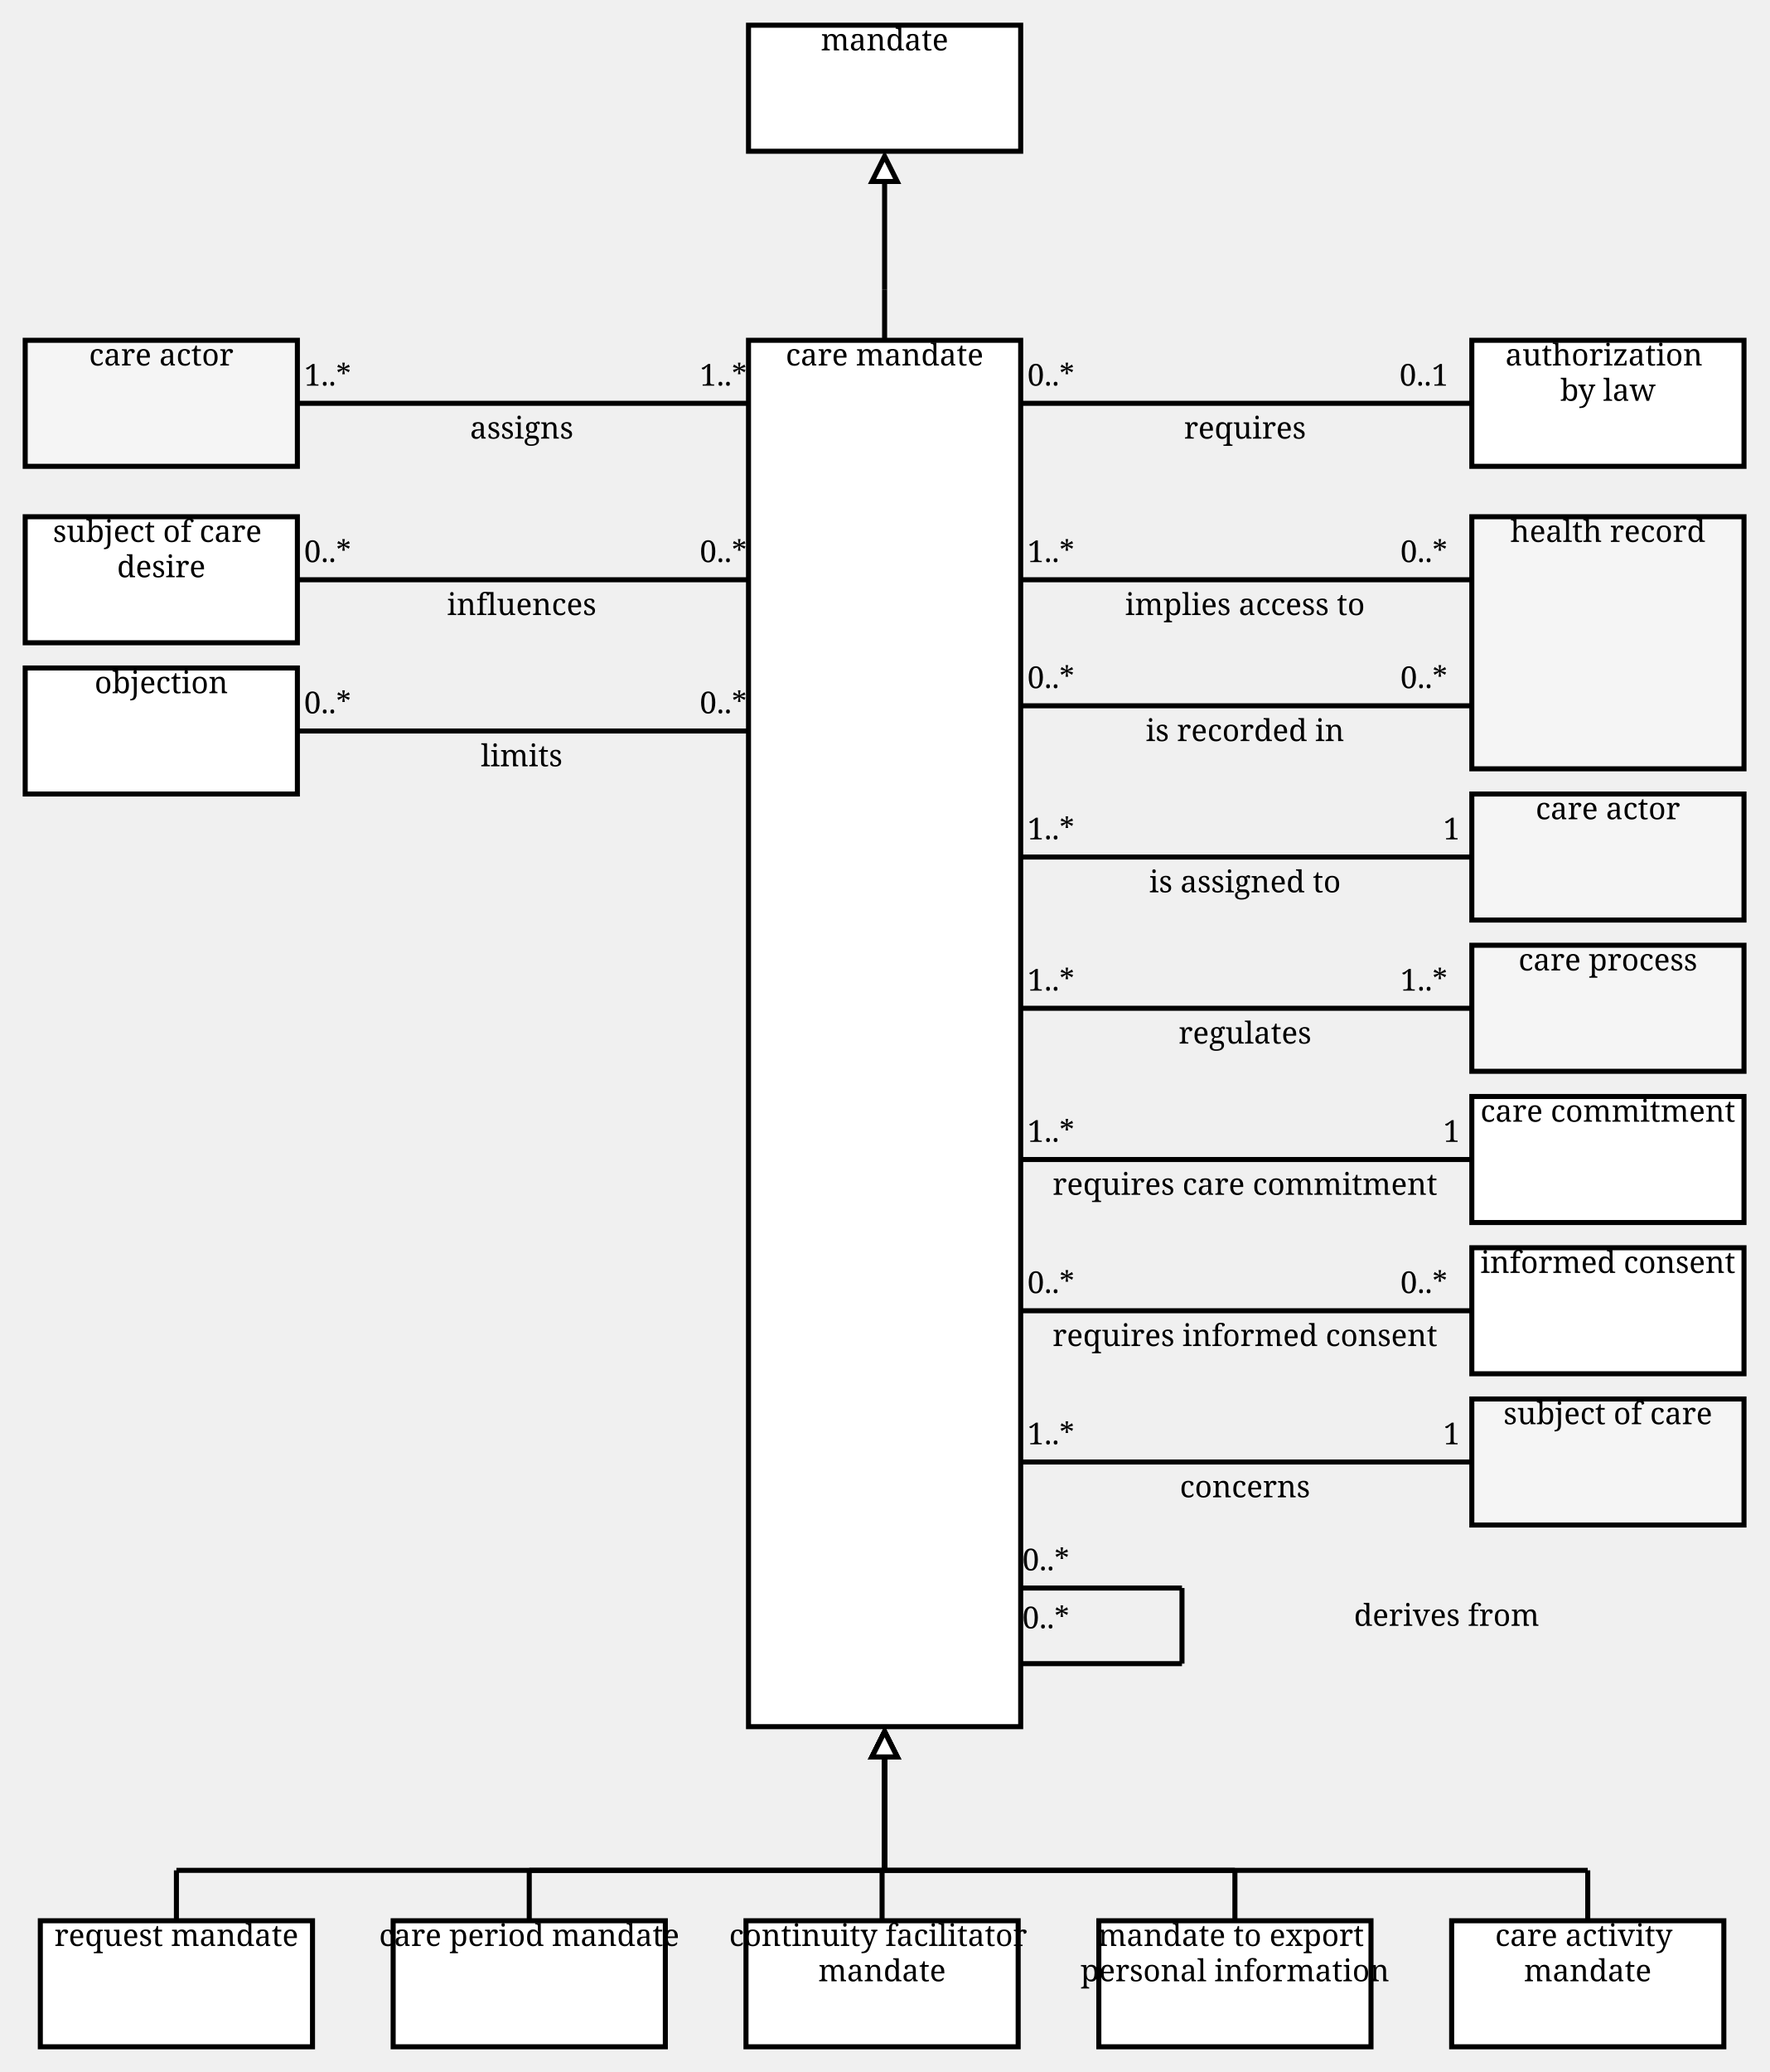
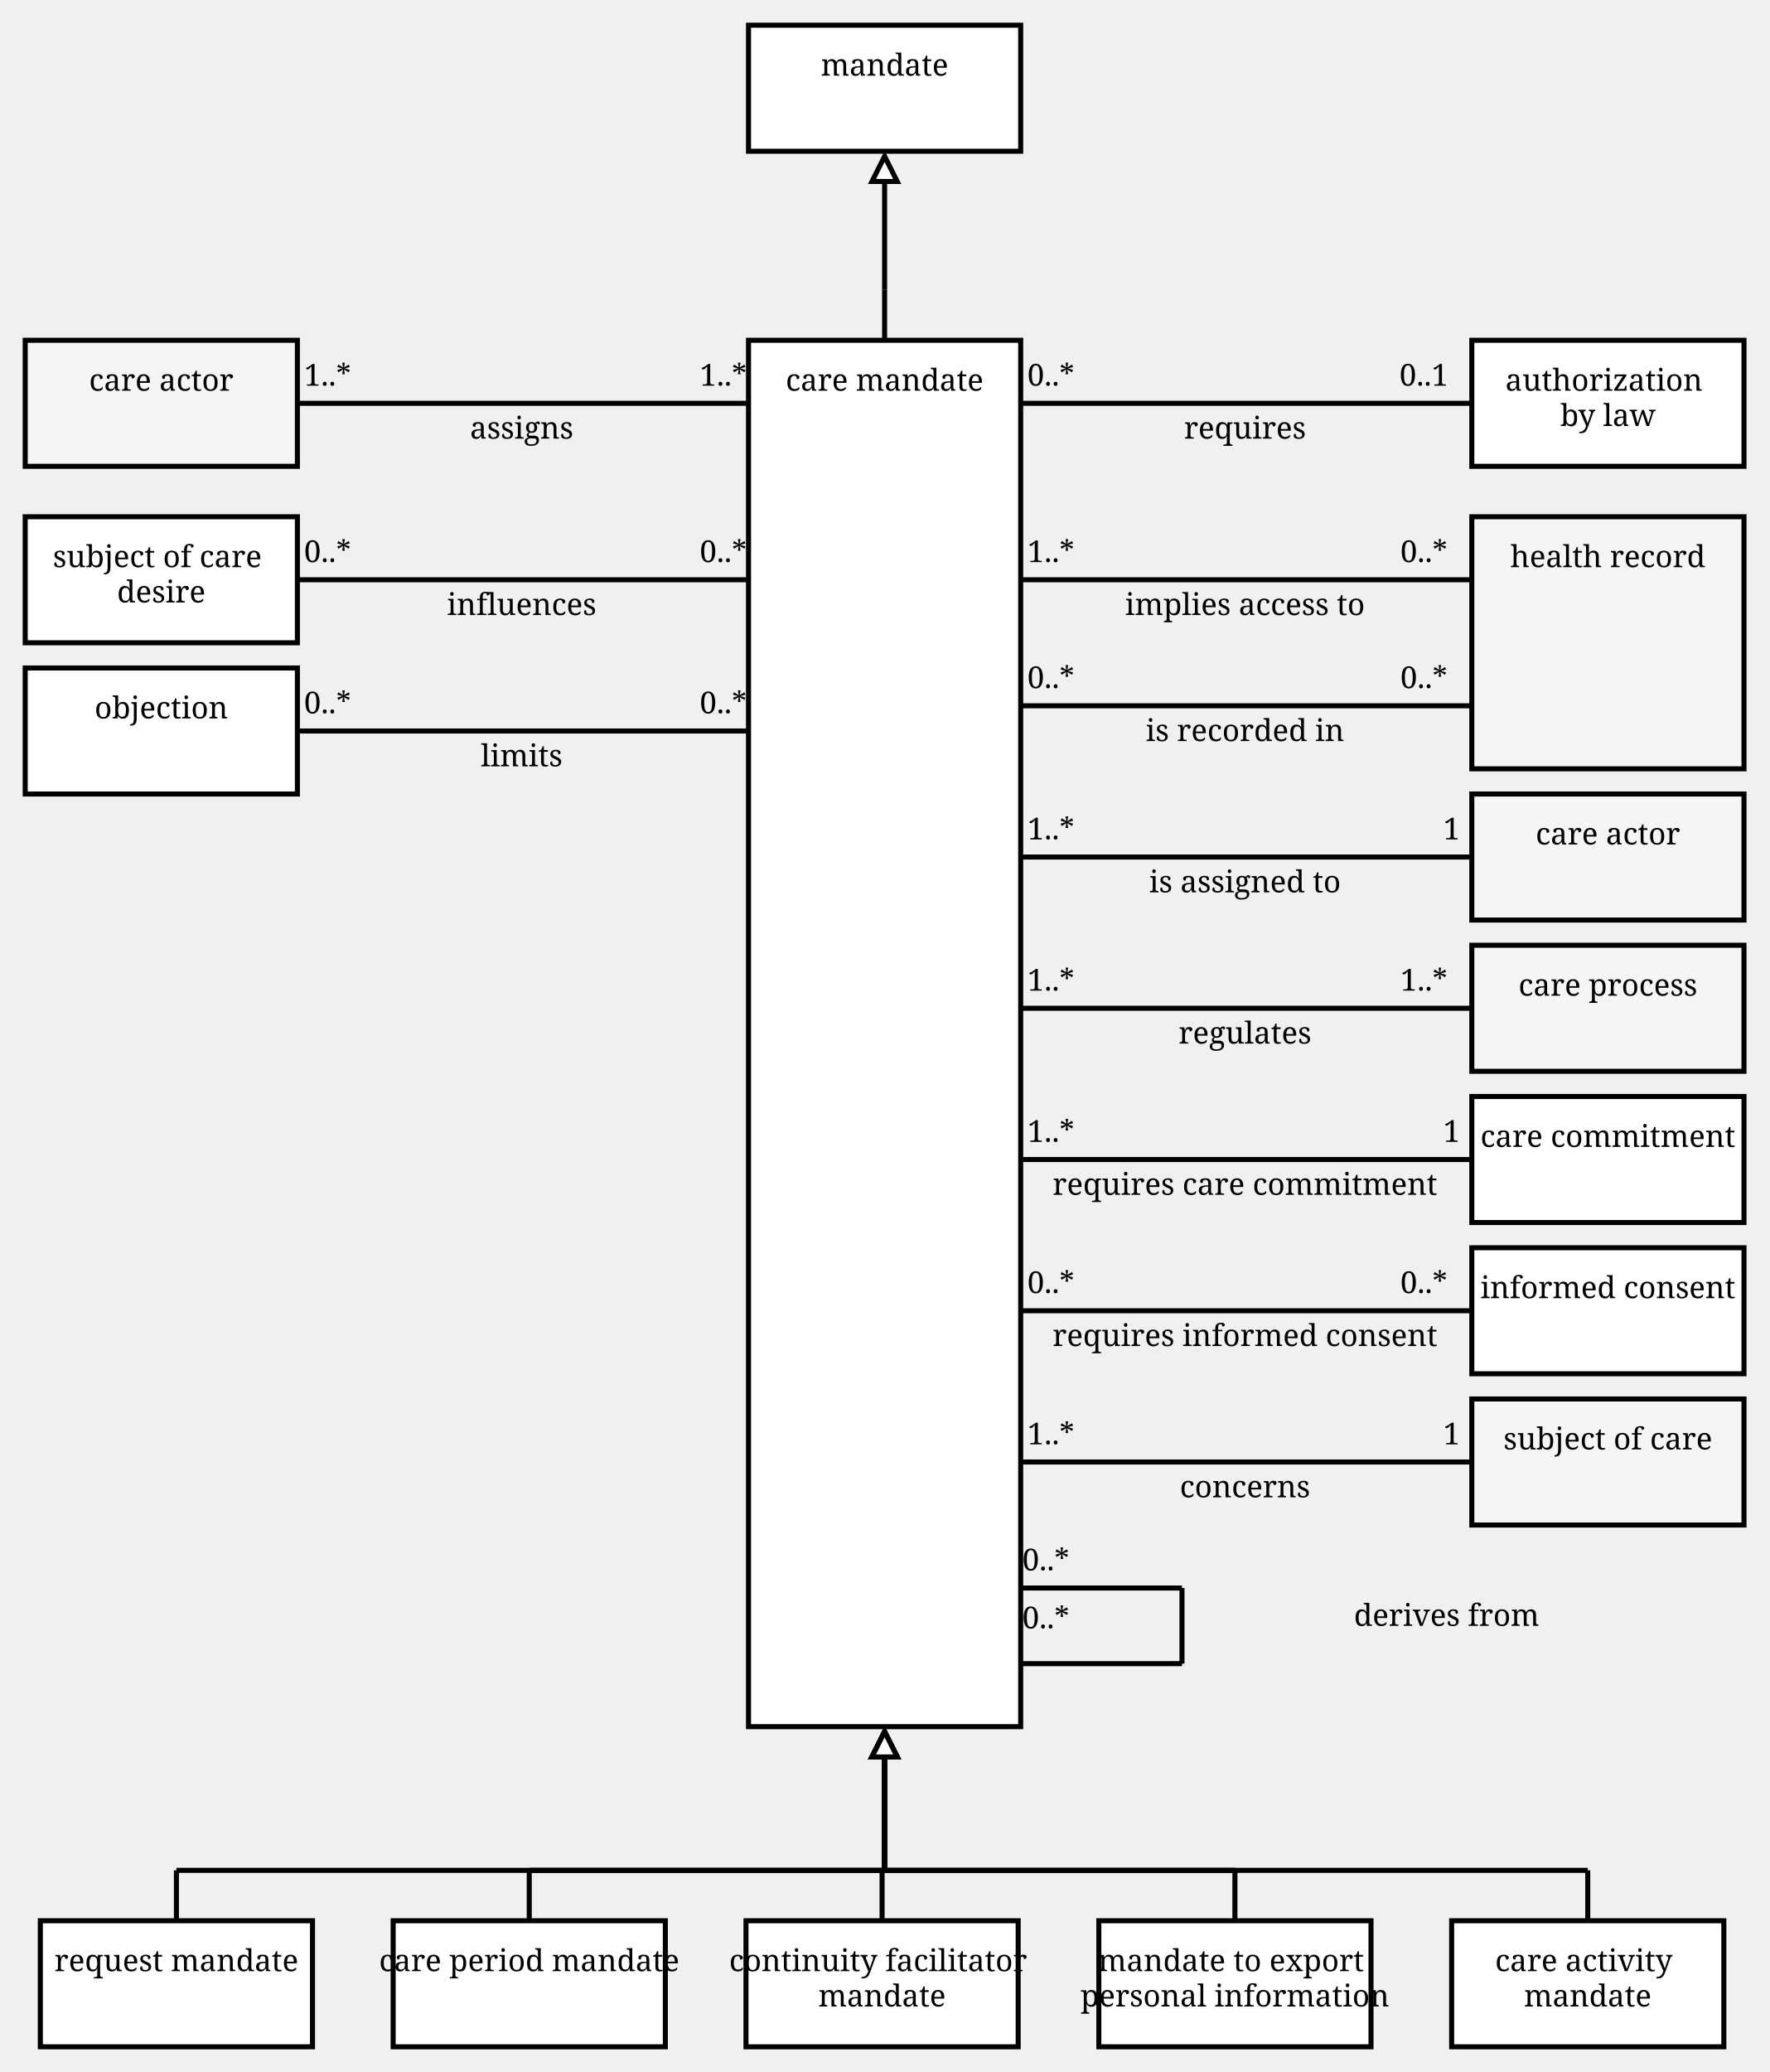
<svg xmlns="http://www.w3.org/2000/svg" xmlns:xlink="http://www.w3.org/1999/xlink" version="1.1" viewBox="0 0 702 822" aria-labelledby="title desc" role="img">
  <g>
    <a xlink:href="mandate.svg" role="link">
      <rect x="297" y="10" width="108" height="50" fill="white" stroke="black" stroke-width="2" />
-       <text x="351" y="20" text-anchor="middle" font-family="Cambria" font-size="12" fill="black">
-         <tspan x="351" y="20" text-anchor="middle">mandate</tspan>
+       <text x="351" y="30" text-anchor="middle" font-family="Cambria" font-size="12" fill="black">
+         <tspan x="351" y="30" text-anchor="middle">mandate</tspan>
      </text>
    </a>
  </g>
  <line x1="351" y1="135" x2="351" y2="115" stroke="black" stroke-width="2" />
  <line x1="351" y1="62" x2="351" y2="115" stroke="black" stroke-width="2" />
  <line x1="351" y1="115" x2="351" y2="115" stroke="black" stroke-width="2" />
  <polygon points="351,62 346,72 356,72" fill="white" stroke="black" stroke-width="2" />
  <g>
    <line x1="118" y1="160" x2="297" y2="160" stroke="black" stroke-width="2" />
    <text x="130" y="153" text-anchor="middle" font-family="Cambria" font-size="12" fill="black">
      <tspan x="130" y="153" text-anchor="middle">1..*</tspan>
    </text>
    <text x="287" y="153" text-anchor="middle" font-family="Cambria" font-size="12" fill="black">
      <tspan x="287" y="153" text-anchor="middle">1..*</tspan>
    </text>
    <text x="207" y="174" text-anchor="middle" font-family="Cambria" font-size="12" fill="black">
      <tspan x="207" y="174" text-anchor="middle">assigns</tspan>
    </text>
  </g>
  <g>
    <a xlink:href="care actor.svg" role="link">
      <rect x="10" y="135" width="108" height="50" fill="whitesmoke" stroke="black" stroke-width="2" />
-       <text x="64" y="145" text-anchor="middle" font-family="Cambria" font-size="12" fill="black">
-         <tspan x="64" y="145" text-anchor="middle">care actor</tspan>
+       <text x="64" y="155" text-anchor="middle" font-family="Cambria" font-size="12" fill="black">
+         <tspan x="64" y="155" text-anchor="middle">care actor</tspan>
      </text>
    </a>
  </g>
  <g>
    <line x1="118" y1="230" x2="297" y2="230" stroke="black" stroke-width="2" />
    <text x="130" y="223" text-anchor="middle" font-family="Cambria" font-size="12" fill="black">
      <tspan x="130" y="223" text-anchor="middle">0..*</tspan>
    </text>
    <text x="287" y="223" text-anchor="middle" font-family="Cambria" font-size="12" fill="black">
      <tspan x="287" y="223" text-anchor="middle">0..*</tspan>
    </text>
    <text x="207" y="244" text-anchor="middle" font-family="Cambria" font-size="12" fill="black">
      <tspan x="207" y="244" text-anchor="middle">influences</tspan>
    </text>
  </g>
  <g>
    <a xlink:href="subject of care desire.svg" role="link">
      <rect x="10" y="205" width="108" height="50" fill="white" stroke="black" stroke-width="2" />
-       <text x="64" y="215" text-anchor="middle" font-family="Cambria" font-size="12" fill="black">
-         <tspan x="64" y="215" text-anchor="middle">subject of care</tspan>
-         <tspan x="64" y="229" text-anchor="middle">desire</tspan>
+       <text x="64" y="225" text-anchor="middle" font-family="Cambria" font-size="12" fill="black">
+         <tspan x="64" y="225" text-anchor="middle">subject of care</tspan>
+         <tspan x="64" y="239" text-anchor="middle">desire</tspan>
      </text>
    </a>
  </g>
  <g>
    <line x1="118" y1="290" x2="297" y2="290" stroke="black" stroke-width="2" />
    <text x="130" y="283" text-anchor="middle" font-family="Cambria" font-size="12" fill="black">
      <tspan x="130" y="283" text-anchor="middle">0..*</tspan>
    </text>
    <text x="287" y="283" text-anchor="middle" font-family="Cambria" font-size="12" fill="black">
      <tspan x="287" y="283" text-anchor="middle">0..*</tspan>
    </text>
    <text x="207" y="304" text-anchor="middle" font-family="Cambria" font-size="12" fill="black">
      <tspan x="207" y="304" text-anchor="middle">limits</tspan>
    </text>
  </g>
  <g>
    <a xlink:href="objection.svg" role="link">
      <rect x="10" y="265" width="108" height="50" fill="white" stroke="black" stroke-width="2" />
-       <text x="64" y="275" text-anchor="middle" font-family="Cambria" font-size="12" fill="black">
-         <tspan x="64" y="275" text-anchor="middle">objection</tspan>
+       <text x="64" y="285" text-anchor="middle" font-family="Cambria" font-size="12" fill="black">
+         <tspan x="64" y="285" text-anchor="middle">objection</tspan>
      </text>
    </a>
  </g>
  <g>
    <line x1="405" y1="160" x2="584" y2="160" stroke="black" stroke-width="2" />
    <text x="417" y="153" text-anchor="middle" font-family="Cambria" font-size="12" fill="black">
      <tspan x="417" y="153" text-anchor="middle">0..*</tspan>
    </text>
    <text x="565" y="153" text-anchor="middle" font-family="Cambria" font-size="12" fill="black">
      <tspan x="565" y="153" text-anchor="middle">0..1</tspan>
    </text>
    <text x="494" y="174" text-anchor="middle" font-family="Cambria" font-size="12" fill="black">
      <tspan x="494" y="174" text-anchor="middle">requires</tspan>
    </text>
  </g>
  <g>
    <a xlink:href="authorization by law.svg" role="link">
      <rect x="584" y="135" width="108" height="50" fill="white" stroke="black" stroke-width="2" />
-       <text x="638" y="145" text-anchor="middle" font-family="Cambria" font-size="12" fill="black">
-         <tspan x="638" y="145" text-anchor="middle">authorization</tspan>
-         <tspan x="638" y="159" text-anchor="middle">by law</tspan>
+       <text x="638" y="155" text-anchor="middle" font-family="Cambria" font-size="12" fill="black">
+         <tspan x="638" y="155" text-anchor="middle">authorization</tspan>
+         <tspan x="638" y="169" text-anchor="middle">by law</tspan>
      </text>
    </a>
  </g>
  <g>
    <line x1="405" y1="230" x2="584" y2="230" stroke="black" stroke-width="2" />
    <text x="417" y="223" text-anchor="middle" font-family="Cambria" font-size="12" fill="black">
      <tspan x="417" y="223" text-anchor="middle">1..*</tspan>
    </text>
    <text x="565" y="223" text-anchor="middle" font-family="Cambria" font-size="12" fill="black">
      <tspan x="565" y="223" text-anchor="middle">0..*</tspan>
    </text>
    <text x="494" y="244" text-anchor="middle" font-family="Cambria" font-size="12" fill="black">
      <tspan x="494" y="244" text-anchor="middle">implies access to</tspan>
    </text>
  </g>
  <g>
    <line x1="405" y1="280" x2="584" y2="280" stroke="black" stroke-width="2" />
    <text x="417" y="273" text-anchor="middle" font-family="Cambria" font-size="12" fill="black">
      <tspan x="417" y="273" text-anchor="middle">0..*</tspan>
    </text>
    <text x="565" y="273" text-anchor="middle" font-family="Cambria" font-size="12" fill="black">
      <tspan x="565" y="273" text-anchor="middle">0..*</tspan>
    </text>
    <text x="494" y="294" text-anchor="middle" font-family="Cambria" font-size="12" fill="black">
      <tspan x="494" y="294" text-anchor="middle">is recorded in</tspan>
    </text>
  </g>
  <g>
    <a xlink:href="health record.svg" role="link">
      <rect x="584" y="205" width="108" height="100" fill="whitesmoke" stroke="black" stroke-width="2" />
-       <text x="638" y="215" text-anchor="middle" font-family="Cambria" font-size="12" fill="black">
-         <tspan x="638" y="215" text-anchor="middle">health record</tspan>
+       <text x="638" y="225" text-anchor="middle" font-family="Cambria" font-size="12" fill="black">
+         <tspan x="638" y="225" text-anchor="middle">health record</tspan>
      </text>
    </a>
  </g>
  <g>
    <line x1="405" y1="340" x2="584" y2="340" stroke="black" stroke-width="2" />
    <text x="417" y="333" text-anchor="middle" font-family="Cambria" font-size="12" fill="black">
      <tspan x="417" y="333" text-anchor="middle">1..*</tspan>
    </text>
    <text x="576" y="333" text-anchor="middle" font-family="Cambria" font-size="12" fill="black">
      <tspan x="576" y="333" text-anchor="middle">1</tspan>
    </text>
    <text x="494" y="354" text-anchor="middle" font-family="Cambria" font-size="12" fill="black">
      <tspan x="494" y="354" text-anchor="middle">is assigned to</tspan>
    </text>
  </g>
  <g>
    <a xlink:href="care actor.svg" role="link">
      <rect x="584" y="315" width="108" height="50" fill="whitesmoke" stroke="black" stroke-width="2" />
-       <text x="638" y="325" text-anchor="middle" font-family="Cambria" font-size="12" fill="black">
-         <tspan x="638" y="325" text-anchor="middle">care actor</tspan>
+       <text x="638" y="335" text-anchor="middle" font-family="Cambria" font-size="12" fill="black">
+         <tspan x="638" y="335" text-anchor="middle">care actor</tspan>
      </text>
    </a>
  </g>
  <g>
    <line x1="405" y1="400" x2="584" y2="400" stroke="black" stroke-width="2" />
    <text x="417" y="393" text-anchor="middle" font-family="Cambria" font-size="12" fill="black">
      <tspan x="417" y="393" text-anchor="middle">1..*</tspan>
    </text>
    <text x="565" y="393" text-anchor="middle" font-family="Cambria" font-size="12" fill="black">
      <tspan x="565" y="393" text-anchor="middle">1..*</tspan>
    </text>
    <text x="494" y="414" text-anchor="middle" font-family="Cambria" font-size="12" fill="black">
      <tspan x="494" y="414" text-anchor="middle">regulates</tspan>
    </text>
  </g>
  <g>
    <a xlink:href="care process.svg" role="link">
      <rect x="584" y="375" width="108" height="50" fill="whitesmoke" stroke="black" stroke-width="2" />
-       <text x="638" y="385" text-anchor="middle" font-family="Cambria" font-size="12" fill="black">
-         <tspan x="638" y="385" text-anchor="middle">care process</tspan>
+       <text x="638" y="395" text-anchor="middle" font-family="Cambria" font-size="12" fill="black">
+         <tspan x="638" y="395" text-anchor="middle">care process</tspan>
      </text>
    </a>
  </g>
  <g>
    <line x1="405" y1="460" x2="584" y2="460" stroke="black" stroke-width="2" />
    <text x="417" y="453" text-anchor="middle" font-family="Cambria" font-size="12" fill="black">
      <tspan x="417" y="453" text-anchor="middle">1..*</tspan>
    </text>
    <text x="576" y="453" text-anchor="middle" font-family="Cambria" font-size="12" fill="black">
      <tspan x="576" y="453" text-anchor="middle">1</tspan>
    </text>
    <text x="494" y="474" text-anchor="middle" font-family="Cambria" font-size="12" fill="black">
      <tspan x="494" y="474" text-anchor="middle">requires care commitment</tspan>
    </text>
  </g>
  <g>
    <a xlink:href="care commitment.svg" role="link">
      <rect x="584" y="435" width="108" height="50" fill="white" stroke="black" stroke-width="2" />
-       <text x="638" y="445" text-anchor="middle" font-family="Cambria" font-size="12" fill="black">
-         <tspan x="638" y="445" text-anchor="middle">care commitment</tspan>
+       <text x="638" y="455" text-anchor="middle" font-family="Cambria" font-size="12" fill="black">
+         <tspan x="638" y="455" text-anchor="middle">care commitment</tspan>
      </text>
    </a>
  </g>
  <g>
    <line x1="405" y1="520" x2="584" y2="520" stroke="black" stroke-width="2" />
    <text x="417" y="513" text-anchor="middle" font-family="Cambria" font-size="12" fill="black">
      <tspan x="417" y="513" text-anchor="middle">0..*</tspan>
    </text>
    <text x="565" y="513" text-anchor="middle" font-family="Cambria" font-size="12" fill="black">
      <tspan x="565" y="513" text-anchor="middle">0..*</tspan>
    </text>
    <text x="494" y="534" text-anchor="middle" font-family="Cambria" font-size="12" fill="black">
      <tspan x="494" y="534" text-anchor="middle">requires informed consent</tspan>
    </text>
  </g>
  <g>
    <a xlink:href="informed consent.svg" role="link">
      <rect x="584" y="495" width="108" height="50" fill="white" stroke="black" stroke-width="2" />
-       <text x="638" y="505" text-anchor="middle" font-family="Cambria" font-size="12" fill="black">
-         <tspan x="638" y="505" text-anchor="middle">informed consent</tspan>
+       <text x="638" y="515" text-anchor="middle" font-family="Cambria" font-size="12" fill="black">
+         <tspan x="638" y="515" text-anchor="middle">informed consent</tspan>
      </text>
    </a>
  </g>
  <g>
    <line x1="405" y1="580" x2="584" y2="580" stroke="black" stroke-width="2" />
    <text x="417" y="573" text-anchor="middle" font-family="Cambria" font-size="12" fill="black">
      <tspan x="417" y="573" text-anchor="middle">1..*</tspan>
    </text>
    <text x="576" y="573" text-anchor="middle" font-family="Cambria" font-size="12" fill="black">
      <tspan x="576" y="573" text-anchor="middle">1</tspan>
    </text>
    <text x="494" y="594" text-anchor="middle" font-family="Cambria" font-size="12" fill="black">
      <tspan x="494" y="594" text-anchor="middle">concerns</tspan>
    </text>
  </g>
  <g>
    <a xlink:href="subject of care.svg" role="link">
      <rect x="584" y="555" width="108" height="50" fill="whitesmoke" stroke="black" stroke-width="2" />
-       <text x="638" y="565" text-anchor="middle" font-family="Cambria" font-size="12" fill="black">
-         <tspan x="638" y="565" text-anchor="middle">subject of care</tspan>
+       <text x="638" y="575" text-anchor="middle" font-family="Cambria" font-size="12" fill="black">
+         <tspan x="638" y="575" text-anchor="middle">subject of care</tspan>
      </text>
    </a>
  </g>
  <g>
    <line x1="405" y1="630" x2="469" y2="630" stroke="black" stroke-width="2" />
    <line x1="469" y1="630" x2="469" y2="660" stroke="black" stroke-width="2" />
    <line x1="469" y1="660" x2="405" y2="660" stroke="black" stroke-width="2" />
    <text x="574" y="645" text-anchor="start" font-family="Cambria" font-size="12" fill="black">
      <tspan x="574" y="645" text-anchor="middle">derives from</tspan>
    </text>
    <text x="415" y="646" text-anchor="middle" font-family="Cambria" font-size="12" fill="black">
      <tspan x="415" y="646" text-anchor="middle">0..*</tspan>
    </text>
    <text x="415" y="623" text-anchor="middle" font-family="Cambria" font-size="12" fill="black">
      <tspan x="415" y="623" text-anchor="middle">0..*</tspan>
    </text>
  </g>
  <g>
    <a xlink:href="care mandate.svg" role="link">
      <rect x="297" y="135" width="108" height="550" fill="white" stroke="black" stroke-width="2" />
-       <text x="351" y="145" text-anchor="middle" font-family="Cambria" font-size="12" fill="black">
-         <tspan x="351" y="145" text-anchor="middle">care mandate</tspan>
+       <text x="351" y="155" text-anchor="middle" font-family="Cambria" font-size="12" fill="black">
+         <tspan x="351" y="155" text-anchor="middle">care mandate</tspan>
      </text>
    </a>
  </g>
  <line x1="70" y1="762" x2="70" y2="742" stroke="black" stroke-width="2" />
  <line x1="351" y1="687" x2="351" y2="742" stroke="black" stroke-width="2" />
  <line x1="70" y1="742" x2="351" y2="742" stroke="black" stroke-width="2" />
  <polygon points="351,687 346,697 356,697" fill="white" stroke="black" stroke-width="2" />
  <g>
    <a xlink:href="request mandate.svg" role="link">
      <rect x="16" y="762" width="108" height="50" fill="white" stroke="black" stroke-width="2" />
-       <text x="70" y="772" text-anchor="middle" font-family="Cambria" font-size="12" fill="black">
-         <tspan x="70" y="772" text-anchor="middle">request mandate</tspan>
+       <text x="70" y="782" text-anchor="middle" font-family="Cambria" font-size="12" fill="black">
+         <tspan x="70" y="782" text-anchor="middle">request mandate</tspan>
      </text>
    </a>
  </g>
  <line x1="210" y1="762" x2="210" y2="742" stroke="black" stroke-width="2" />
  <line x1="351" y1="687" x2="351" y2="742" stroke="black" stroke-width="2" />
  <line x1="210" y1="742" x2="351" y2="742" stroke="black" stroke-width="2" />
  <polygon points="351,687 346,697 356,697" fill="white" stroke="black" stroke-width="2" />
  <g>
    <a xlink:href="care period mandate.svg" role="link">
      <rect x="156" y="762" width="108" height="50" fill="white" stroke="black" stroke-width="2" />
-       <text x="210" y="772" text-anchor="middle" font-family="Cambria" font-size="12" fill="black">
-         <tspan x="210" y="772" text-anchor="middle">care period mandate</tspan>
+       <text x="210" y="782" text-anchor="middle" font-family="Cambria" font-size="12" fill="black">
+         <tspan x="210" y="782" text-anchor="middle">care period mandate</tspan>
      </text>
    </a>
  </g>
  <line x1="350" y1="762" x2="350" y2="742" stroke="black" stroke-width="2" />
  <line x1="351" y1="687" x2="351" y2="742" stroke="black" stroke-width="2" />
  <line x1="350" y1="742" x2="351" y2="742" stroke="black" stroke-width="2" />
  <polygon points="351,687 346,697 356,697" fill="white" stroke="black" stroke-width="2" />
  <g>
    <a xlink:href="continuity facilitator mandate.svg" role="link">
      <rect x="296" y="762" width="108" height="50" fill="white" stroke="black" stroke-width="2" />
-       <text x="350" y="772" text-anchor="middle" font-family="Cambria" font-size="12" fill="black">
-         <tspan x="350" y="772" text-anchor="middle">continuity facilitator</tspan>
-         <tspan x="350" y="786" text-anchor="middle">mandate</tspan>
+       <text x="350" y="782" text-anchor="middle" font-family="Cambria" font-size="12" fill="black">
+         <tspan x="350" y="782" text-anchor="middle">continuity facilitator</tspan>
+         <tspan x="350" y="796" text-anchor="middle">mandate</tspan>
      </text>
    </a>
  </g>
  <line x1="490" y1="762" x2="490" y2="742" stroke="black" stroke-width="2" />
  <line x1="351" y1="687" x2="351" y2="742" stroke="black" stroke-width="2" />
  <line x1="490" y1="742" x2="351" y2="742" stroke="black" stroke-width="2" />
  <polygon points="351,687 346,697 356,697" fill="white" stroke="black" stroke-width="2" />
  <g>
    <a xlink:href="mandate to export personal information.svg" role="link">
      <rect x="436" y="762" width="108" height="50" fill="white" stroke="black" stroke-width="2" />
-       <text x="490" y="772" text-anchor="middle" font-family="Cambria" font-size="12" fill="black">
-         <tspan x="490" y="772" text-anchor="middle">mandate to export</tspan>
-         <tspan x="490" y="786" text-anchor="middle">personal information</tspan>
+       <text x="490" y="782" text-anchor="middle" font-family="Cambria" font-size="12" fill="black">
+         <tspan x="490" y="782" text-anchor="middle">mandate to export</tspan>
+         <tspan x="490" y="796" text-anchor="middle">personal information</tspan>
      </text>
    </a>
  </g>
  <line x1="630" y1="762" x2="630" y2="742" stroke="black" stroke-width="2" />
  <line x1="351" y1="687" x2="351" y2="742" stroke="black" stroke-width="2" />
  <line x1="630" y1="742" x2="351" y2="742" stroke="black" stroke-width="2" />
  <polygon points="351,687 346,697 356,697" fill="white" stroke="black" stroke-width="2" />
  <g>
    <a xlink:href="care activity mandate.svg" role="link">
      <rect x="576" y="762" width="108" height="50" fill="white" stroke="black" stroke-width="2" />
-       <text x="630" y="772" text-anchor="middle" font-family="Cambria" font-size="12" fill="black">
-         <tspan x="630" y="772" text-anchor="middle">care activity</tspan>
-         <tspan x="630" y="786" text-anchor="middle">mandate</tspan>
+       <text x="630" y="782" text-anchor="middle" font-family="Cambria" font-size="12" fill="black">
+         <tspan x="630" y="782" text-anchor="middle">care activity</tspan>
+         <tspan x="630" y="796" text-anchor="middle">mandate</tspan>
      </text>
    </a>
  </g>
</svg>
